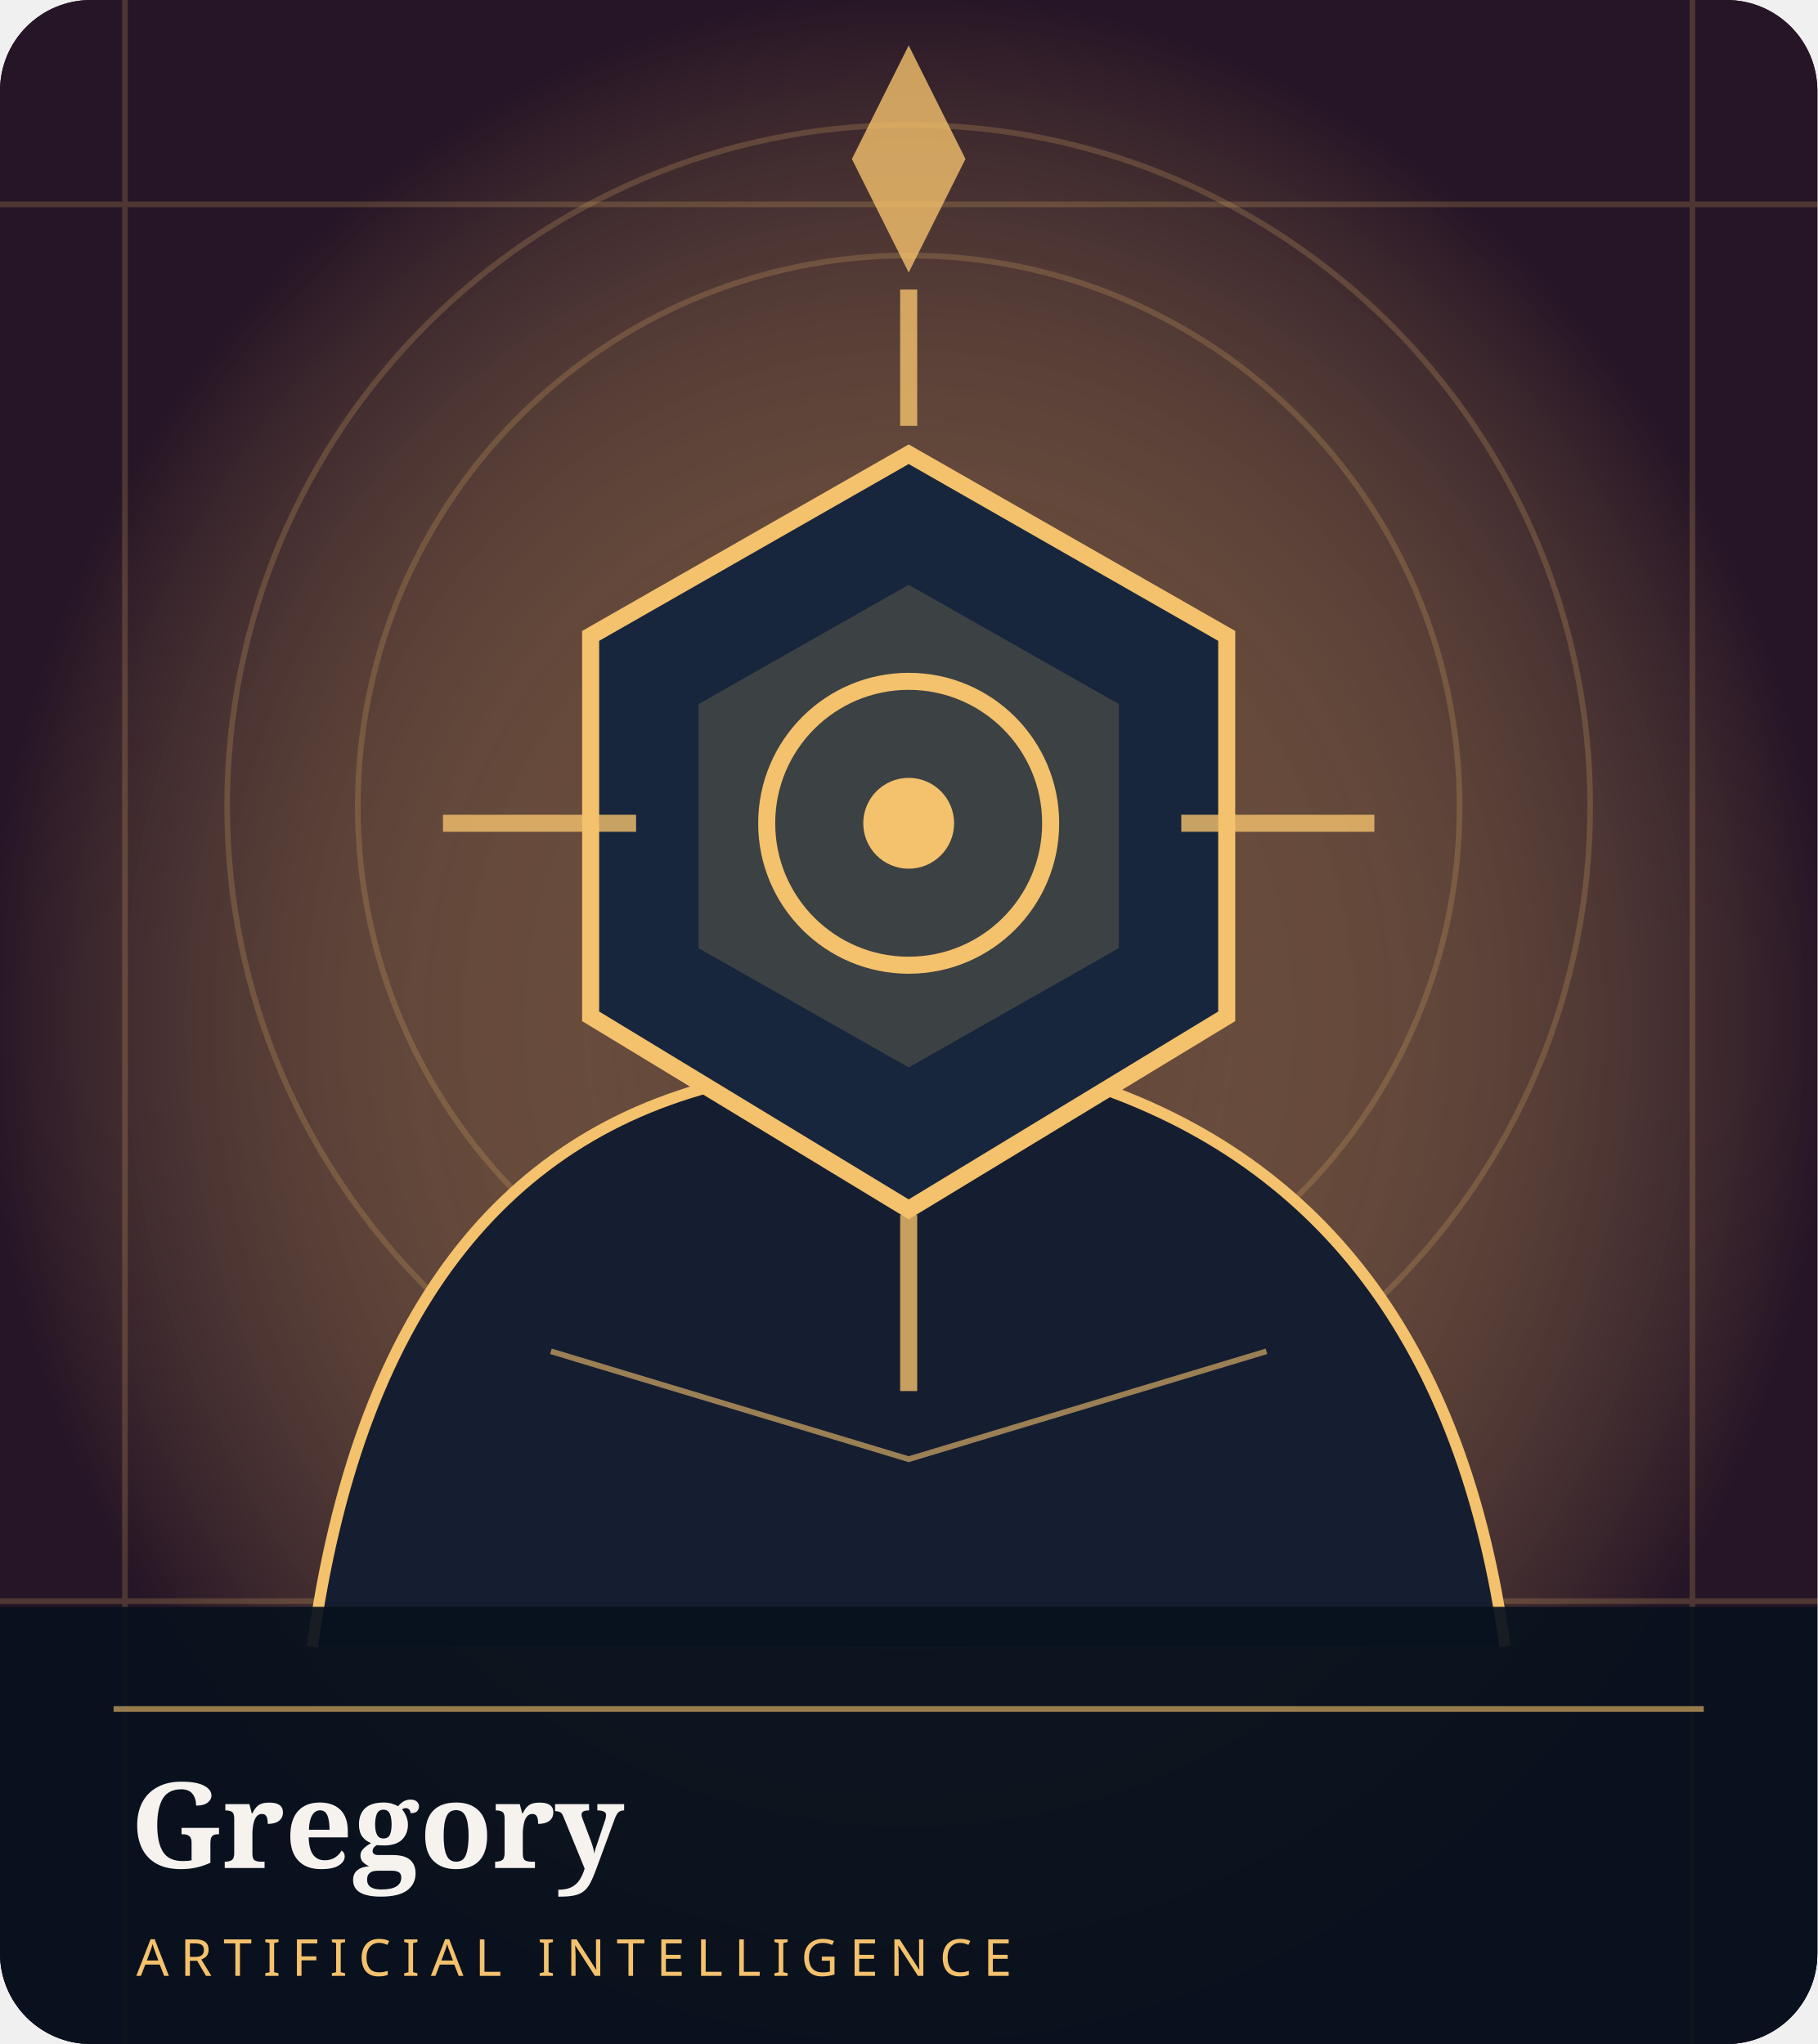
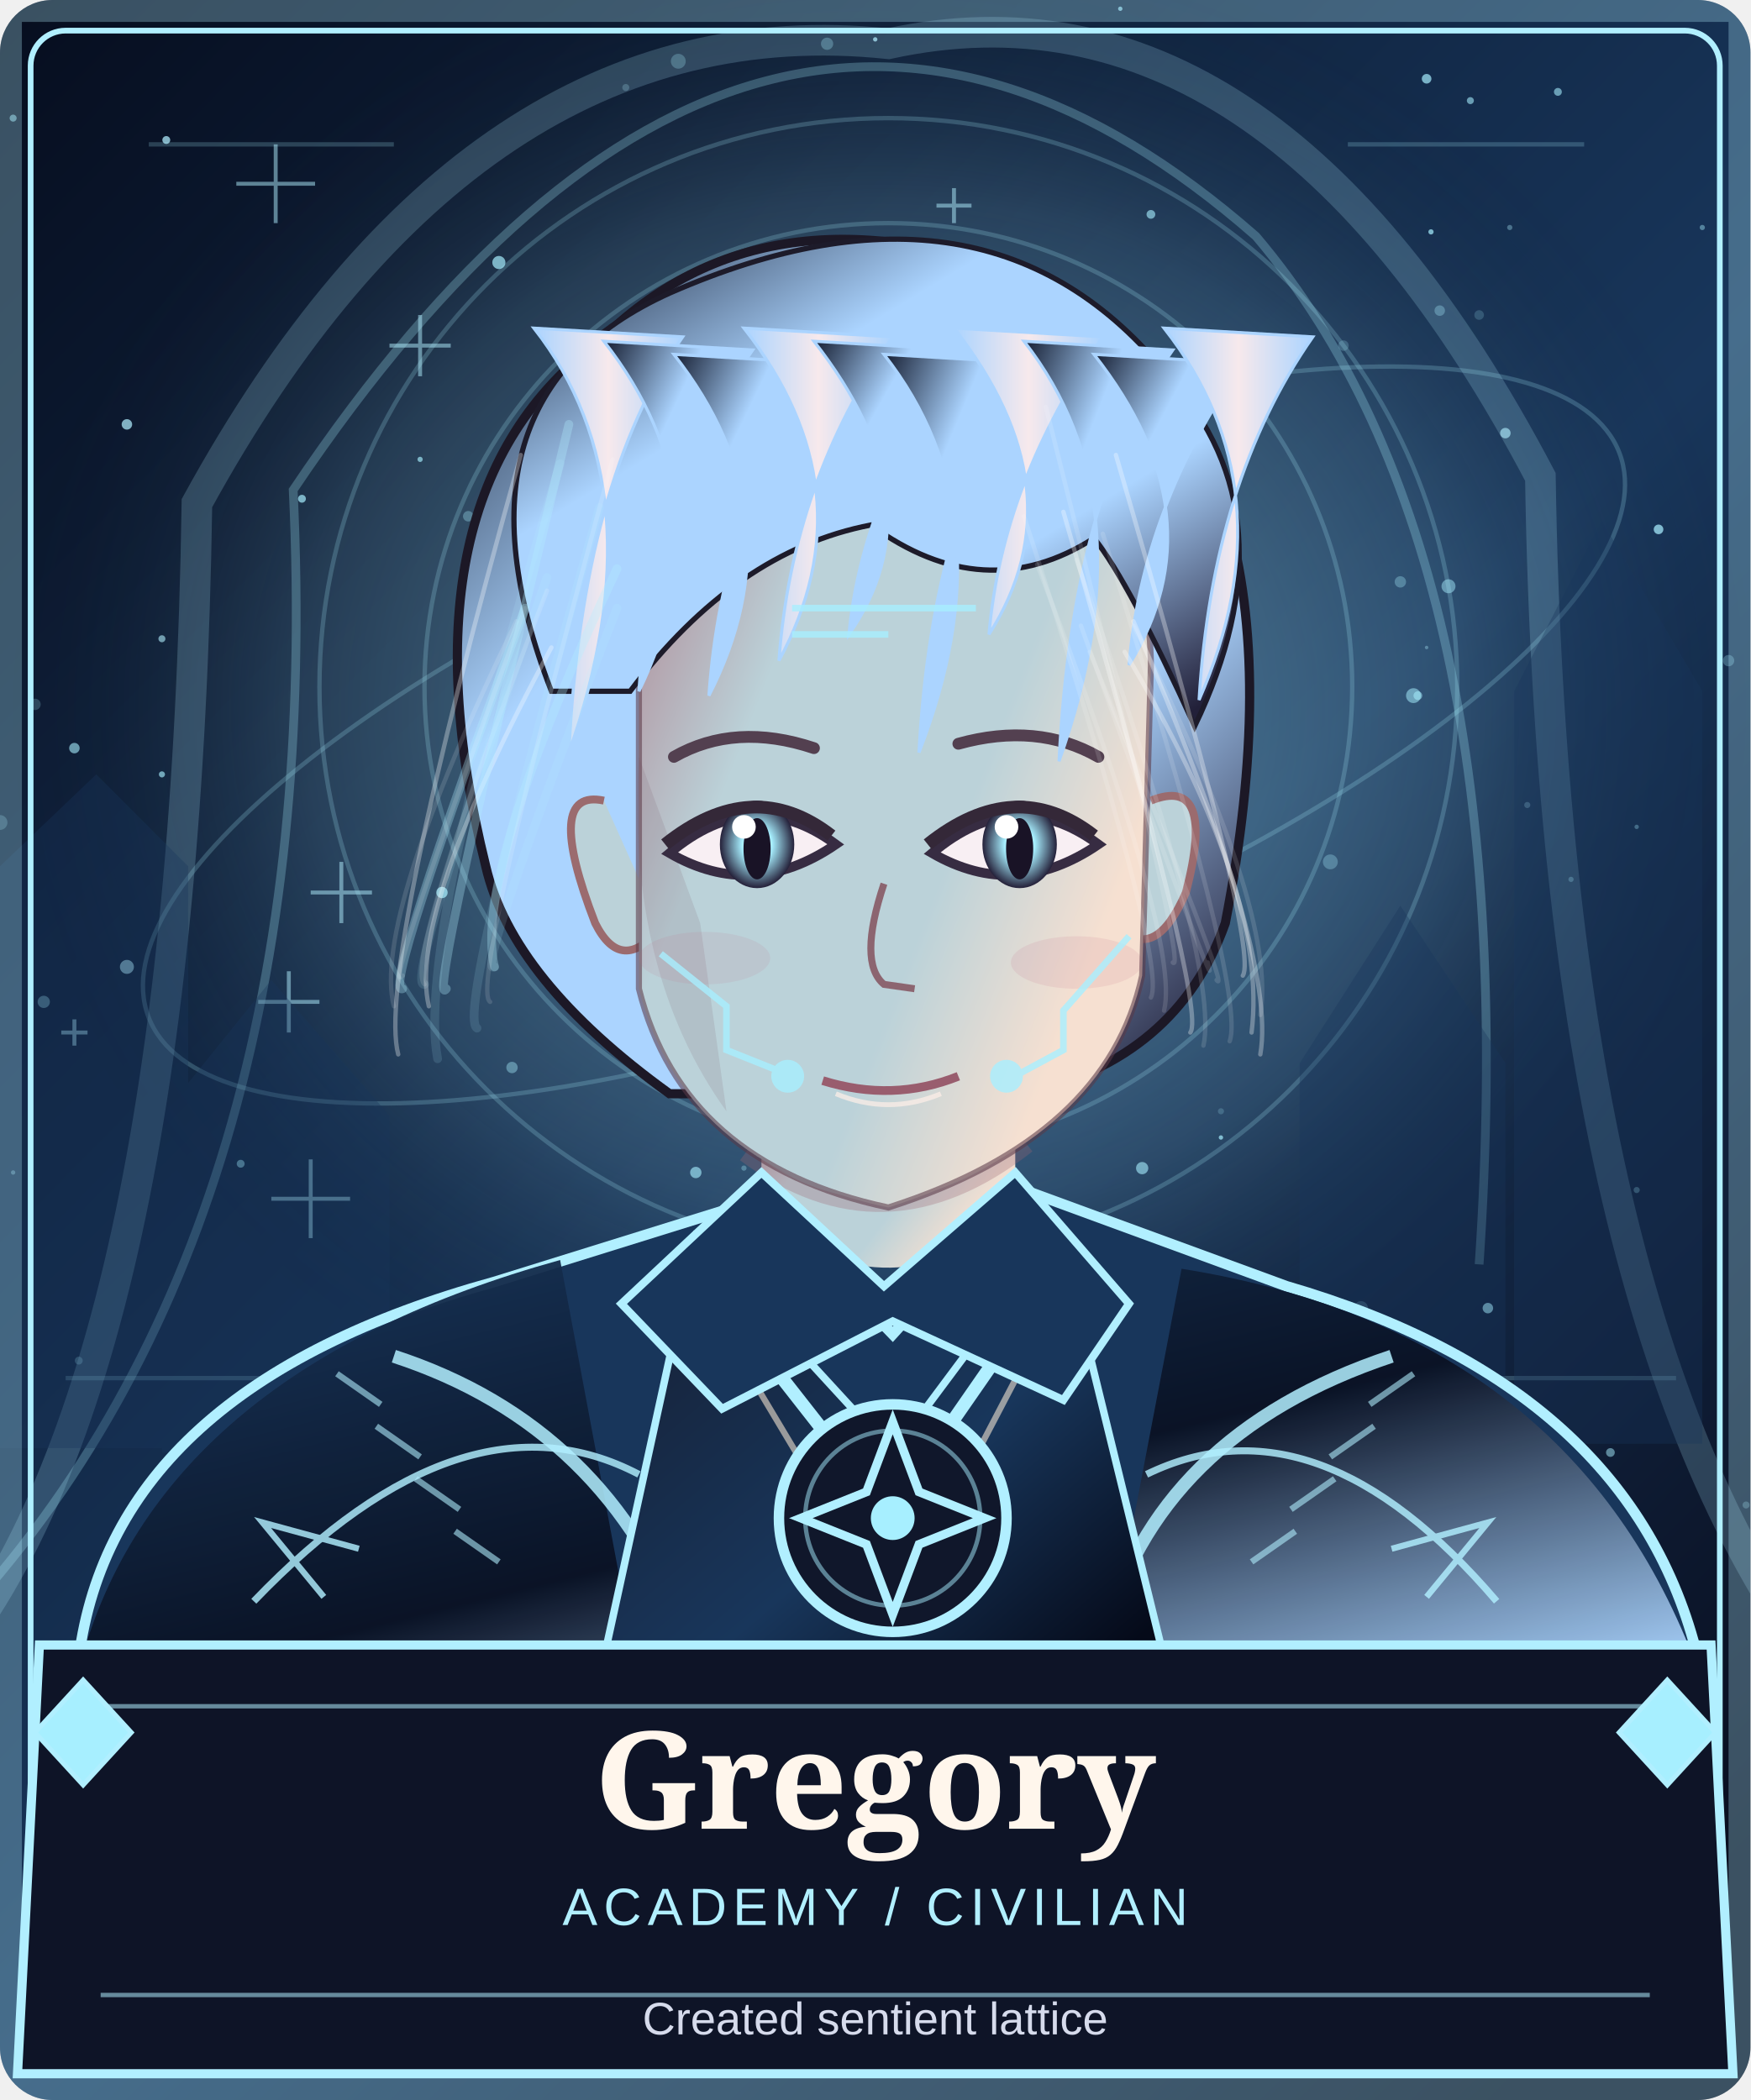
- <svg xmlns="http://www.w3.org/2000/svg" viewBox="0 0 320 360" role="img" aria-labelledby="t d">
+ <svg xmlns="http://www.w3.org/2000/svg" viewBox="0 0 400 480" role="img" aria-labelledby="title desc">
  <defs>
-     <radialGradient id="b">
-       <stop stop-color="#f4c16c" stop-opacity=".21" />
-       <stop offset="1" stop-color="#261526" />
+     <linearGradient id="bg" x2=".85" y2="1">
+       <stop stop-color="#060d1e" />
+       <stop offset=".58" stop-color="#18365b" />
+       <stop offset="1" stop-color="#090e1f" />
+     </linearGradient>
+     <radialGradient id="glow">
+       <stop stop-color="#a7efff" stop-opacity=".48" />
+       <stop offset=".65" stop-color="#b1efff" stop-opacity=".14" />
+       <stop offset="1" stop-opacity="0" />
    </radialGradient>
-     <clipPath id="clip">
-       <rect width="320" height="360" rx="16" />
+     <linearGradient id="hair" x2=".9" y2="1">
+       <stop stop-color="#151d31" />
+       <stop offset=".34" stop-color="#abd4ff" />
+       <stop offset=".7" stop-color="#abd4ff" />
+       <stop offset="1" stop-color="#222039" />
+     </linearGradient>
+     <linearGradient id="hairshine">
+       <stop stop-color="#abd4ff" />
+       <stop offset=".5" stop-color="#f7e9ec" />
+       <stop offset="1" stop-color="#abd4ff" />
+     </linearGradient>
+     <linearGradient id="skin" x2=".95" y2=".6">
+       <stop stop-color="#ad7784" />
+       <stop offset=".36" stop-color="#bbd2d9" />
+       <stop offset=".73" stop-color="#bbd2d9" />
+       <stop offset="1" stop-color="#f6e0d1" />
+     </linearGradient>
+     <radialGradient id="iris">
+       <stop stop-color="#f5f4fb" />
+       <stop offset=".4" stop-color="#a7efff" />
+       <stop offset="1" stop-color="#242039" />
+     </radialGradient>
+     <linearGradient id="cape" x2="1" y2="1">
+       <stop stop-color="#18365b" />
+       <stop offset=".55" stop-color="#0a1124" />
+       <stop offset="1" stop-color="#abd4ff" />
+     </linearGradient>
+     <linearGradient id="coat" x2="1" y2=".9">
+       <stop stop-color="#161d30" />
+       <stop offset=".6" stop-color="#18365b" />
+       <stop offset="1" stop-color="#050a19" />
+     </linearGradient>
+     <clipPath id="frame">
+       <rect width="400" height="480" rx="12" />
    </clipPath>
  </defs>
-   <g clip-path="url(#clip)">
-     <rect width="320" height="360" fill="#261526" />
-     <rect width="320" height="360" fill="url(#b)" />
-     <g stroke="#f4c16c" stroke-opacity=".20" fill="none">
-       <circle cx="160" cy="142" r="120" />
-       <circle cx="160" cy="142" r="97" />
-       <path d="M0 36 H320 M0 282 H320 M22 0 V360 M298 0 V360" />
-     </g>
-     <path d="M160 8 L170 28 160 48 150 28Z" fill="#f4c16c" opacity=".8" />
-     <g>
-       <path d="M55 290 Q67 203 131 190 L189 190 Q254 210 265 290" fill="#151e30" stroke="#f4c16c" stroke-width="2" />
-       <path d="M160 80 L216 112 216 179 160 213 104 179 104 112Z" fill="#17263c" stroke="#f4c16c" stroke-width="3" />
-       <path d="M160 103 L197 124 197 167 160 188 123 167 123 124Z" fill="#f4c16c" opacity=".17" />
-       <circle cx="160" cy="145" r="25" fill="none" stroke="#f4c16c" stroke-width="3" />
-       <circle cx="160" cy="145" r="8" fill="#f4c16c" />
-       <path d="M112 145 H78 M208 145 H242 M160 75 V51 M160 214 V245" stroke="#f4c16c" stroke-width="3" opacity=".8" />
-       <path d="M97 238 L160 257 223 238" stroke="#f4c16c" fill="none" opacity=".6" />
-     </g>
-     <rect x="0" y="283" width="320" height="77" fill="#07111d" opacity=".93" />
-     <path d="M20 301 H300" stroke="#f4c16c" opacity=".6" />
-     <text x="23" y="329" fill="#f6f2ee" font-family="Georgia,serif" font-size="21" font-weight="bold">Gregory</text>
-     <text x="24" y="348" fill="#f4c16c" font-family="sans-serif" font-size="9" letter-spacing="2">ARTIFICIAL INTELLIGENCE</text>
+   <g clip-path="url(#frame)">
+     <rect width="400" height="480" fill="url(#bg)" />
+     <ellipse cx="201" cy="162" rx="200" ry="179" fill="url(#glow)" />
+     <path d="M-13 381Q42 315 45 115Q108 0 203 10Q290-9 352 109Q355 302 416 382" fill="none" stroke="#b1efff" stroke-width="7" stroke-opacity=".2" />
+     <path d="M-10 371Q75 280 67 112Q173-46 287 54Q349 127 338 289" fill="none" stroke="#a7efff" stroke-width="2" stroke-opacity=".26" />
+     <g fill="none" stroke="#a7efff" stroke-opacity=".21">
+       <circle cx="203" cy="157" r="130" />
+       <circle cx="203" cy="157" r="106" />
+       <ellipse cx="202" cy="168" rx="180" ry="58" transform="rotate(-21 202 168)" />
+       <path d="M15 315h87M295 315h88M34 33h56M308 33h54" />
+     </g>
+     <circle cx="344" cy="99" r="1.2" fill="#b1efff" opacity="0.62" />
+     <circle cx="129" cy="172" r="1.3" fill="#a7efff" opacity="0.22" />
+     <circle cx="276" cy="115" r="1.7" fill="#a7efff" opacity="0.55" />
+     <circle cx="256" cy="2" r="0.5" fill="#a7efff" opacity="0.66" />
+     <circle cx="194" cy="131" r="0.4" fill="#b1efff" opacity="0.37" />
+     <circle cx="374" cy="272" r="0.7" fill="#a7efff" opacity="0.33" />
+     <circle cx="107" cy="118" r="1.2" fill="#a7efff" opacity="0.32" />
+     <circle cx="336" cy="23" r="0.8" fill="#a7efff" opacity="0.58" />
+     <circle cx="29" cy="97" r="1.2" fill="#b1efff" opacity="0.71" />
+     <circle cx="112" cy="312" r="1.0" fill="#a7efff" opacity="0.49" />
+     <circle cx="10" cy="229" r="1.4" fill="#a7efff" opacity="0.39" />
+     <circle cx="338" cy="72" r="1.1" fill="#a7efff" opacity="0.19" />
+     <circle cx="206" cy="90" r="1.7" fill="#b1efff" opacity="0.37" />
+     <circle cx="96" cy="105" r="0.6" fill="#a7efff" opacity="0.65" />
+     <circle cx="161" cy="115" r="0.5" fill="#a7efff" opacity="0.49" />
+     <circle cx="311" cy="299" r="1.6" fill="#a7efff" opacity="0.22" />
+     <circle cx="126" cy="362" r="1.6" fill="#b1efff" opacity="0.56" />
+     <circle cx="379" cy="121" r="1.1" fill="#a7efff" opacity="0.72" />
+     <circle cx="393" cy="320" r="0.4" fill="#a7efff" opacity="0.70" />
+     <circle cx="17" cy="171" r="1.2" fill="#a7efff" opacity="0.59" />
+     <circle cx="260" cy="142" r="0.4" fill="#b1efff" opacity="0.66" />
+     <circle cx="340" cy="299" r="1.2" fill="#a7efff" opacity="0.71" />
+     <circle cx="219" cy="321" r="1.3" fill="#a7efff" opacity="0.48" />
+     <circle cx="159" cy="268" r="1.3" fill="#a7efff" opacity="0.62" />
+     <circle cx="171" cy="170" r="1.6" fill="#b1efff" opacity="0.67" />
+     <circle cx="308" cy="348" r="0.7" fill="#a7efff" opacity="0.35" />
+     <circle cx="60" cy="334" r="0.7" fill="#a7efff" opacity="0.51" />
+     <circle cx="399" cy="344" r="0.8" fill="#a7efff" opacity="0.26" />
+     <circle cx="143" cy="20" r="0.8" fill="#b1efff" opacity="0.23" />
+     <circle cx="389" cy="52" r="0.6" fill="#a7efff" opacity="0.42" />
+     <circle cx="69" cy="114" r="0.9" fill="#a7efff" opacity="0.69" />
+     <circle cx="189" cy="10" r="1.4" fill="#a7efff" opacity="0.29" />
+     <circle cx="3" cy="268" r="0.5" fill="#b1efff" opacity="0.46" />
+     <circle cx="86" cy="322" r="1.4" fill="#a7efff" opacity="0.65" />
+     <circle cx="155" cy="14" r="1.7" fill="#a7efff" opacity="0.26" />
+     <circle cx="395" cy="151" r="1.3" fill="#a7efff" opacity="0.28" />
+     <circle cx="349" cy="184" r="0.7" fill="#b1efff" opacity="0.31" />
+     <circle cx="331" cy="134" r="1.6" fill="#a7efff" opacity="0.47" />
+     <circle cx="8" cy="161" r="1.3" fill="#a7efff" opacity="0.21" />
+     <circle cx="117" cy="244" r="1.3" fill="#a7efff" opacity="0.40" />
+     <circle cx="171" cy="271" r="0.8" fill="#b1efff" opacity="0.52" />
+     <circle cx="304" cy="197" r="1.7" fill="#a7efff" opacity="0.30" />
+     <circle cx="326" cy="18" r="1.1" fill="#a7efff" opacity="0.69" />
+     <circle cx="323" cy="159" r="1.7" fill="#a7efff" opacity="0.52" />
+     <circle cx="78" cy="333" r="1.5" fill="#b1efff" opacity="0.54" />
+     <circle cx="261" cy="267" r="1.4" fill="#a7efff" opacity="0.60" />
+     <circle cx="37" cy="177" r="0.7" fill="#a7efff" opacity="0.64" />
+     <circle cx="264" cy="82" r="0.4" fill="#a7efff" opacity="0.36" />
+     <circle cx="326" cy="148" r="0.4" fill="#b1efff" opacity="0.34" />
+     <circle cx="359" cy="201" r="0.6" fill="#a7efff" opacity="0.40" />
+     <circle cx="327" cy="53" r="0.6" fill="#a7efff" opacity="0.70" />
+     <circle cx="307" cy="79" r="1.2" fill="#a7efff" opacity="0.21" />
+     <circle cx="37" cy="146" r="0.8" fill="#b1efff" opacity="0.59" />
+     <circle cx="279" cy="254" r="0.7" fill="#a7efff" opacity="0.20" />
+     <circle cx="263" cy="49" r="1.0" fill="#a7efff" opacity="0.61" />
+     <circle cx="356" cy="21" r="0.9" fill="#a7efff" opacity="0.58" />
+     <circle cx="29" cy="221" r="1.6" fill="#b1efff" opacity="0.60" />
+     <circle cx="55" cy="266" r="0.9" fill="#a7efff" opacity="0.53" />
+     <circle cx="19" cy="370" r="0.4" fill="#a7efff" opacity="0.55" />
+     <circle cx="279" cy="260" r="0.5" fill="#a7efff" opacity="0.70" />
+     <circle cx="38" cy="32" r="0.9" fill="#b1efff" opacity="0.73" />
+     <circle cx="93" cy="342" r="0.9" fill="#a7efff" opacity="0.46" />
+     <circle cx="101" cy="204" r="1.3" fill="#a7efff" opacity="0.70" />
+     <circle cx="329" cy="71" r="1.2" fill="#a7efff" opacity="0.31" />
+     <circle cx="345" cy="52" r="0.6" fill="#b1efff" opacity="0.34" />
+     <circle cx="3" cy="27" r="0.8" fill="#a7efff" opacity="0.50" />
+     <circle cx="170" cy="267" r="0.6" fill="#a7efff" opacity="0.33" />
+     <circle cx="374" cy="189" r="0.5" fill="#a7efff" opacity="0.46" />
+     <circle cx="200" cy="9" r="0.5" fill="#b1efff" opacity="0.72" />
+     <circle cx="216" cy="110" r="1.7" fill="#a7efff" opacity="0.59" />
+     <circle cx="271" cy="119" r="0.6" fill="#a7efff" opacity="0.72" />
+     <circle cx="320" cy="133" r="1.3" fill="#a7efff" opacity="0.32" />
+     <circle cx="246" cy="303" r="0.6" fill="#b1efff" opacity="0.31" />
+     <circle cx="18" cy="311" r="0.9" fill="#a7efff" opacity="0.27" />
+     <circle cx="53" cy="334" r="1.0" fill="#a7efff" opacity="0.39" />
+     <circle cx="136" cy="367" r="0.8" fill="#a7efff" opacity="0.66" />
+     <circle cx="147" cy="77" r="1.5" fill="#b1efff" opacity="0.36" />
+     <circle cx="368" cy="332" r="1.0" fill="#a7efff" opacity="0.50" />
+     <circle cx="0" cy="188" r="1.7" fill="#a7efff" opacity="0.23" />
+     <circle cx="277" cy="371" r="1.5" fill="#a7efff" opacity="0.19" />
+     <circle cx="211" cy="126" r="1.6" fill="#b1efff" opacity="0.19" />
+     <circle cx="324" cy="159" r="1.0" fill="#a7efff" opacity="0.53" />
+     <circle cx="248" cy="207" r="1.4" fill="#a7efff" opacity="0.35" />
+     <circle cx="114" cy="60" r="1.5" fill="#a7efff" opacity="0.69" />
+     <circle cx="212" cy="220" r="1.2" fill="#b1efff" opacity="0.61" />
+     <path d="M273 354v16m-8 -8h16" stroke="#b1efff" stroke-width=".9" opacity=".5" />
+     <path d="M78 197v14m-7 -7h14" stroke="#b1efff" stroke-width=".9" opacity=".5" />
+     <path d="M63 33v18m-9 -9h18" stroke="#b1efff" stroke-width=".9" opacity=".5" />
+     <path d="M96 72v14m-7 -7h14" stroke="#b1efff" stroke-width=".9" opacity=".5" />
+     <path d="M223 141v14m-7 -7h14" stroke="#b1efff" stroke-width=".9" opacity=".5" />
+     <path d="M70 318v12m-6 -6h12" stroke="#b1efff" stroke-width=".9" opacity=".5" />
+     <path d="M66 222v14m-7 -7h14" stroke="#b1efff" stroke-width=".9" opacity=".5" />
+     <path d="M71 265v18m-9 -9h18" stroke="#b1efff" stroke-width=".9" opacity=".5" />
+     <path d="M264 283v14m-7 -7h14" stroke="#b1efff" stroke-width=".9" opacity=".5" />
+     <path d="M164 211v6m-3 -3h6" stroke="#b1efff" stroke-width=".9" opacity=".5" />
+     <path d="M218 43v8m-4 -4h8" stroke="#b1efff" stroke-width=".9" opacity=".5" />
+     <path d="M17 233v6m-3 -3h6" stroke="#b1efff" stroke-width=".9" opacity=".5" />
+     <g fill="#18365b" opacity=".34">
+       <path d="M0 331V198L22 177L43 198V331M346 330V158L366 119L389 158V330M37 332v-77l25-31 27 31v77M297 331v-88l23-36 24 36v88" />
+     </g>
+     <path d="M111 198Q90 113 137 78Q175 40 237 64Q302 98 280 211Q269 242 234 250H153Q117 224 111 198Z" fill="url(#hair)" stroke="#1c1826" stroke-width="2.1" />
+     <path d="M18 379Q26 317 113 293L174 274L204 305L234 272L294 294Q373 317 388 379Z" fill="#18365b" stroke="#b1efff" stroke-width="2.4" />
+     <path d="M19 378Q38 313 128 288L145 379Z M387 379Q358 304 270 290L253 379Z" fill="url(#cape)" opacity=".95" />
+     <path d="M90 310Q139 326 157 375M318 310Q264 328 252 375" fill="none" stroke="#b1efff" stroke-width="3" opacity=".85" />
+     <path d="M138 379L159 283L204 332L242 281L266 379Z" fill="url(#coat)" stroke="#b1efff" stroke-width="1.7" />
+     <path d="M156 286L203 346L246 284" fill="none" stroke="#b1efff" stroke-width="3" />
+     <path d="M164 302L204 369L239 302" fill="none" stroke="#f8e9d4" stroke-opacity=".58" stroke-width="1.4" />
+     <path d="M174 242V279Q204 301 232 278V242Z" fill="url(#skin)" />
+     <path d="M170 264Q202 288 235 262" fill="none" stroke="#9d6673" stroke-opacity=".3" stroke-width="3" />
+     <path d="M138 183Q124 180 136 211Q142 223 151 212M263 183Q278 177 271 204Q264 220 256 212" fill="#bbd2d9" stroke="#9b6b6e" stroke-width="1.8" />
+     <path d="M146 141Q148 94 201 87Q262 92 263 152L261 223Q253 260 203 276Q156 266 146 226Z" fill="url(#skin)" stroke="#5a3946" stroke-opacity=".57" stroke-width="1.4" />
+     <path d="M146 173Q143 222 166 254L160 211Z" fill="#6b4253" opacity=".13" />
+     <ellipse cx="161" cy="219" rx="15" ry="6" fill="#be607e" opacity=".11" />
+     <ellipse cx="246" cy="220" rx="15" ry="6" fill="#be607e" opacity=".12" />
+     <path d="M154 173Q168 165 186 171M219 170Q237 165 251 173" fill="none" stroke="#534050" stroke-width="2.7" stroke-linecap="round" />
+     <path d="M153 195Q172 179 191 193Q172 206 153 195Z" fill="#f8eff3" stroke="#372c42" stroke-width="2.2" />
+     <ellipse cx="173" cy="193" rx="8.5" ry="10" fill="url(#iris)" />
+     <ellipse cx="173" cy="194" rx="3.1" ry="7" fill="#191326" />
+     <circle cx="170" cy="189" r="2.7" fill="white" />
+     <path d="M152 193Q172 177 190 191" fill="none" stroke="#342838" stroke-width="2.9" />
+     <path d="M213 195Q232 179 251 193Q232 206 213 195Z" fill="#f8eff3" stroke="#372c42" stroke-width="2.2" />
+     <ellipse cx="233" cy="193" rx="8.5" ry="10" fill="url(#iris)" />
+     <ellipse cx="233" cy="194" rx="3.1" ry="7" fill="#191326" />
+     <circle cx="230" cy="189" r="2.7" fill="white" />
+     <path d="M212 193Q232 177 250 191" fill="none" stroke="#342838" stroke-width="2.9" />
+     <path d="M202 202Q196 220 202 225L209 226" fill="none" stroke="#8c6570" stroke-width="1.6" />
+     <path d="M188 247Q204 252 219 246" fill="none" stroke="#995d6e" stroke-width="2" />
+     <path d="M191 250Q203 255 215 250" fill="none" stroke="#fff0e9" stroke-opacity=".7" stroke-width="1.1" />
+     <path d="M142 298L174 268L202 294L232 268L258 298L243 320L204 302L165 322Z" fill="#18365b" stroke="#b1efff" stroke-width="1.8" />
+     <path d="M126 158Q100 91 153 67Q226 35 267 86Q296 118 273 166Q258 133 250 123Q225 139 199 120Q168 126 144 158Z" fill="url(#hair)" stroke="#1d1b2a" stroke-width="1.2" />
+     <path d="M122 75Q151 112 130 172Q133 110 156 77Z" fill="url(#hairshine)" stroke="#abd4ff" stroke-width=".7" />
+     <path d="M138 78Q167 115 146 158Q149 113 172 80Z" fill="url(#hair)" stroke="#abd4ff" stroke-width=".7" />
+     <path d="M154 81Q183 118 162 159Q165 116 188 83Z" fill="url(#hair)" stroke="#abd4ff" stroke-width=".7" />
+     <path d="M170 75Q199 112 178 151Q181 110 204 77Z" fill="url(#hairshine)" stroke="#abd4ff" stroke-width=".7" />
+     <path d="M186 78Q215 115 194 145Q197 113 220 80Z" fill="url(#hair)" stroke="#abd4ff" stroke-width=".7" />
+     <path d="M202 81Q231 118 210 172Q213 116 236 83Z" fill="url(#hair)" stroke="#abd4ff" stroke-width=".7" />
+     <path d="M218 75Q247 112 226 145Q229 110 252 77Z" fill="url(#hairshine)" stroke="#abd4ff" stroke-width=".7" />
+     <path d="M234 78Q263 115 242 174Q245 113 268 80Z" fill="url(#hair)" stroke="#abd4ff" stroke-width=".7" />
+     <path d="M250 81Q279 118 258 152Q261 116 284 83Z" fill="url(#hair)" stroke="#abd4ff" stroke-width=".7" />
+     <path d="M266 75Q295 112 274 160Q277 110 300 77Z" fill="url(#hairshine)" stroke="#abd4ff" stroke-width=".7" />
+     <path d="M120 139Q87 228 92 226" fill="none" stroke="#b1efff" stroke-opacity=".31" stroke-width="2" stroke-linecap="round" />
+     <path d="M239 93Q272 224 268 220" fill="none" stroke="#ffffff" stroke-opacity=".13" stroke-width="1" stroke-linecap="round" />
+     <path d="M118 142Q85 210 90 230" fill="none" stroke="#ffffff" stroke-opacity=".13" stroke-width="1" stroke-linecap="round" />
+     <path d="M259 142Q292 218 288 241" fill="none" stroke="#ffffff" stroke-opacity=".31" stroke-width="1" stroke-linecap="round" />
+     <path d="M125 132Q92 226 97 225" fill="none" stroke="#b1efff" stroke-opacity=".13" stroke-width="2" stroke-linecap="round" />
+     <path d="M249 149Q282 229 278 224" fill="none" stroke="#ffffff" stroke-opacity=".13" stroke-width="1" stroke-linecap="round" />
+     <path d="M119 104Q86 222 91 241" fill="none" stroke="#ffffff" stroke-opacity=".31" stroke-width="1" stroke-linecap="round" />
+     <path d="M246 128Q279 221 275 239" fill="none" stroke="#ffffff" stroke-opacity=".13" stroke-width="1" stroke-linecap="round" />
+     <path d="M128 106Q95 216 100 242" fill="none" stroke="#b1efff" stroke-opacity=".13" stroke-width="2" stroke-linecap="round" />
+     <path d="M255 104Q288 217 284 223" fill="none" stroke="#ffffff" stroke-opacity=".31" stroke-width="1" stroke-linecap="round" />
+     <path d="M120 139Q87 229 92 223" fill="none" stroke="#ffffff" stroke-opacity=".13" stroke-width="1" stroke-linecap="round" />
+     <path d="M252 122Q285 227 281 238" fill="none" stroke="#ffffff" stroke-opacity=".13" stroke-width="1" stroke-linecap="round" />
+     <path d="M141 130Q108 200 113 221" fill="none" stroke="#b1efff" stroke-opacity=".31" stroke-width="2" stroke-linecap="round" />
+     <path d="M259 143Q292 208 288 232" fill="none" stroke="#ffffff" stroke-opacity=".13" stroke-width="1" stroke-linecap="round" />
+     <path d="M125 135Q92 220 97 225" fill="none" stroke="#ffffff" stroke-opacity=".13" stroke-width="1" stroke-linecap="round" />
+     <path d="M243 117Q276 231 272 236" fill="none" stroke="#ffffff" stroke-opacity=".31" stroke-width="1" stroke-linecap="round" />
+     <path d="M141 139Q108 224 113 221" fill="none" stroke="#b1efff" stroke-opacity=".13" stroke-width="2" stroke-linecap="round" />
+     <path d="M237 129Q270 215 266 231" fill="none" stroke="#ffffff" stroke-opacity=".13" stroke-width="1" stroke-linecap="round" />
+     <path d="M126 148Q93 209 98 230" fill="none" stroke="#ffffff" stroke-opacity=".31" stroke-width="1" stroke-linecap="round" />
+     <path d="M234 118Q267 220 263 228" fill="none" stroke="#ffffff" stroke-opacity=".13" stroke-width="1" stroke-linecap="round" />
+     <path d="M137 116Q104 232 109 235" fill="none" stroke="#b1efff" stroke-opacity=".13" stroke-width="2" stroke-linecap="round" />
+     <path d="M257 149Q290 204 286 236" fill="none" stroke="#ffffff" stroke-opacity=".31" stroke-width="1" stroke-linecap="round" />
+     <path d="M140 105Q107 226 112 229" fill="none" stroke="#ffffff" stroke-opacity=".13" stroke-width="1" stroke-linecap="round" />
+     <path d="M247 143Q280 234 276 220" fill="none" stroke="#ffffff" stroke-opacity=".13" stroke-width="1" stroke-linecap="round" />
+     <path d="M130 97Q97 233 102 226" fill="none" stroke="#b1efff" stroke-opacity=".31" stroke-width="2" stroke-linecap="round" />
+     <g fill="none" stroke="#a7efff" stroke-width="1.5" opacity=".8">
+       <path d="M151 218l15 12v10l15 6 M258 214l-15 17v9l-13 7M181 139h42M181 145h22" />
+       <circle cx="180" cy="246" r="3" fill="#a7efff" />
+       <circle cx="230" cy="246" r="3" fill="#a7efff" />
+     </g>
+     <path d="M77 314l10 7" stroke="#b1efff" stroke-width="1.4" opacity=".58" />
+     <path d="M86 326l10 7" stroke="#b1efff" stroke-width="1.4" opacity=".58" />
+     <path d="M95 338l10 7" stroke="#b1efff" stroke-width="1.4" opacity=".58" />
+     <path d="M104 350l10 7" stroke="#b1efff" stroke-width="1.4" opacity=".58" />
+     <path d="M323 314l-10 7" stroke="#b1efff" stroke-width="1.4" opacity=".58" />
+     <path d="M314 326l-10 7" stroke="#b1efff" stroke-width="1.4" opacity=".58" />
+     <path d="M305 338l-10 7" stroke="#b1efff" stroke-width="1.4" opacity=".58" />
+     <path d="M296 350l-10 7" stroke="#b1efff" stroke-width="1.4" opacity=".58" />
+     <g transform="translate(204 347)">
+       <circle r="26" fill="#10172b" stroke="#b1efff" stroke-width="2.4" />
+       <circle r="20" fill="none" stroke="#a7efff" stroke-opacity=".5" />
+       <path d="M0-22L6-6L21 0L6 6L0 22L-6 6L-21 0L-6-6Z" fill="none" stroke="#b1efff" stroke-width="2" />
+       <circle r="5" fill="#a7efff" />
+     </g>
+     <g stroke="#b1efff" fill="none" opacity=".82">
+       <path d="M58 366Q106 316 146 337M342 366Q301 318 262 337" stroke-width="1.6" />
+       <path d="M74 365l-14-17 22 6M326 365l14-17-22 6" stroke-width="1.4" />
+     </g>
+     <rect width="400" height="480" fill="none" stroke="#b1efff" stroke-width="10" stroke-opacity=".3" />
+     <rect x="7" y="7" width="386" height="466" rx="8" fill="none" stroke="#b1efff" stroke-width="1.3" />
+     <path d="M9 376H391L396 474H4Z" fill="#0e1427" stroke="#b1efff" stroke-width="2.1" />
+     <path d="M23 390H377M23 456H377" stroke="#b1efff" stroke-width="1" opacity=".54" />
+     <path d="M19 384l11 12-11 12-11-12Z M381 384l11 12-11 12-11-12Z" fill="#a7efff" stroke="#b1efff" stroke-width="1.1" />
+     <text x="200" y="418" text-anchor="middle" font-family="Georgia,serif" font-size="31" font-weight="bold" fill="#fff6ec">Gregory</text>
+     <text x="200" y="440" text-anchor="middle" font-family="Arial,sans-serif" font-size="12" letter-spacing="1.4" fill="#b1efff">ACADEMY / CIVILIAN</text>
+     <text x="200" y="465" text-anchor="middle" font-family="Arial,sans-serif" font-size="10.4" fill="#d6dbec">Created sentient lattice</text>
  </g>
</svg>
